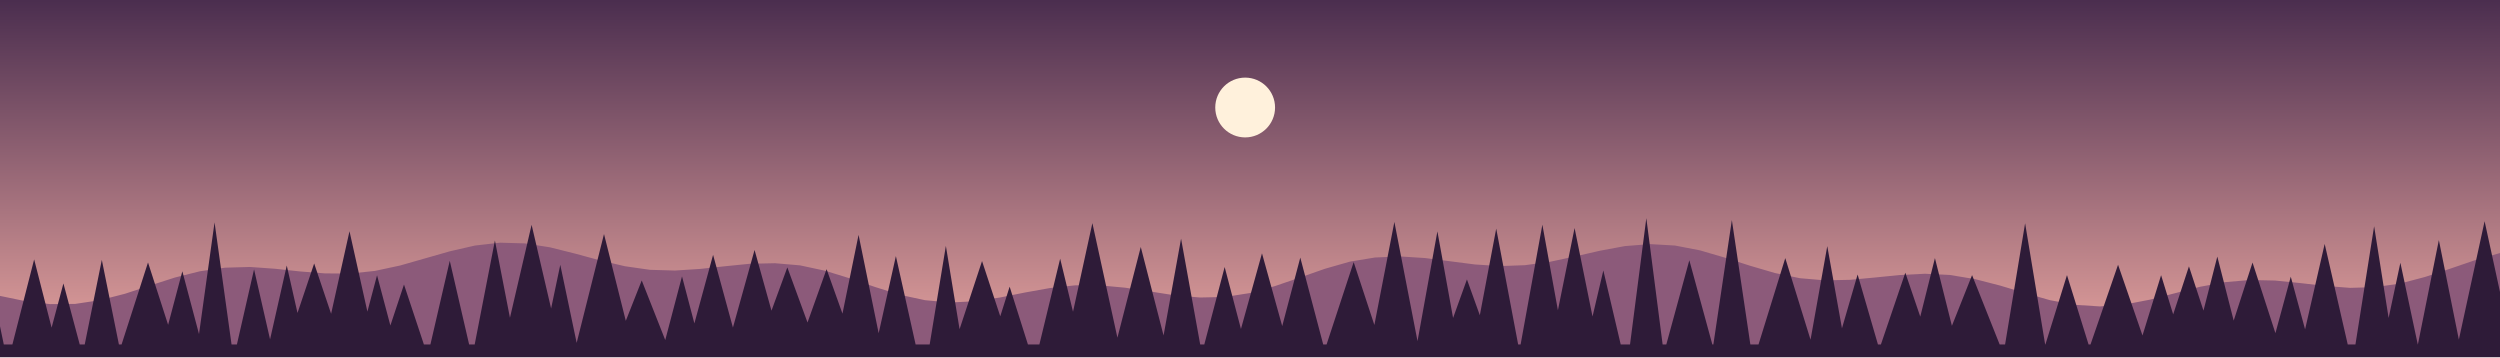
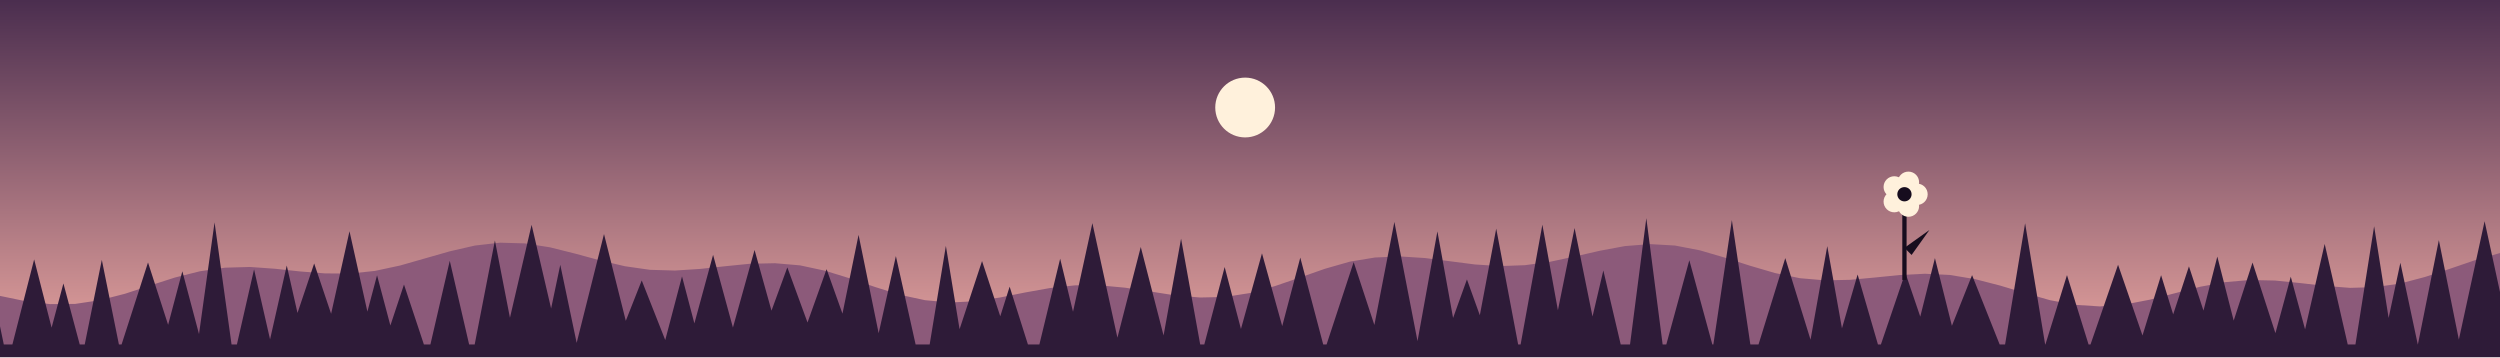
<svg xmlns="http://www.w3.org/2000/svg" viewBox="0 0 1400 200" width="1400" height="200">
  <defs>
    <linearGradient id="cielo" x1="0" y1="0" x2="0" y2="1">
      <stop offset="0" stop-color="#4B2E4F" />
      <stop offset="1" stop-color="#E9A5A0" />
    </linearGradient>
  </defs>
  <rect width="1400" height="200" fill="url(#cielo)" />
  <circle cx="697.287" cy="60.206" r="16.745" fill="#FFF1DC" />
  <polygon points="0,165.7 14,168.6 28,170.3 42,170.2 56,168.1 70,164.5 84,159.9 98,155.4 112,151.9 126,149.9 140,149.5 154,150.5 168,152 182,153.1 196,153.2 210,151.7 224,148.7 238,144.7 252,140.7 266,137.5 280,135.9 294,136.3 308,138.5 322,142 336,145.8 350,149.1 364,151.1 378,151.5 392,150.6 406,149.1 420,147.7 434,147.4 448,148.6 462,151.6 476,155.9 490,160.7 504,165.1 518,168.1 532,169.4 546,168.7 560,166.6 574,163.8 588,161.3 602,159.8 616,159.8 630,161.1 644,163.2 658,165.4 672,166.6 686,166.3 700,164.1 714,160.2 728,155.4 742,150.5 756,146.5 770,144.2 784,143.6 798,144.5 812,146.3 826,148.1 840,149 854,148.5 868,146.6 882,143.6 896,140.4 910,137.8 924,136.7 938,137.5 952,140.2 966,144.3 980,148.8 994,152.9 1008,155.8 1022,157 1036,156.7 1050,155.4 1064,154 1078,153.3 1092,154 1106,156.3 1120,159.9 1134,164.1 1148,168.1 1162,170.7 1176,171.6 1190,170.5 1204,167.8 1218,164.2 1232,160.6 1246,158 1260,156.8 1274,157.1 1288,158.5 1302,160.1 1316,161.2 1330,160.8 1344,158.8 1358,155.1 1372,150.5 1386,145.7 1400,141.7 1400,200 0,200" fill="#8C5A7A" />
  <polygon points="0,200 -22.119,192.886 -10,134.569 2.119,192.886 6.948,192.886 19.124,145.262 31.299,192.886 26.381,192.886 35.511,158.721 44.641,192.886 47.449,192.886 57.018,145.521 66.586,192.886 68.087,192.886 82.885,146.968 97.684,192.886 91.228,192.886 102.109,151.918 112.989,192.886 110.637,192.886 120.151,124.511 129.665,192.886 132.668,192.886 142.273,150.833 151.878,192.886 150.591,192.886 160.589,148.688 170.586,192.886 160.664,192.886 175.933,147.532 191.202,192.886 181.604,192.886 195.718,129.49 209.833,192.886 200.861,192.886 211.144,154.149 221.427,192.886 215.091,192.886 226.234,159.333 237.377,192.886 241.031,192.886 251.868,146.037 262.706,192.886 265.827,192.886 277.151,134.663 288.475,192.886 282.093,192.886 297.701,125.888 313.309,192.886 304.395,192.886 313.756,148.294 323.117,192.886 322.715,192.886 338.243,131.065 353.771,192.886 345.231,192.886 359.369,157.047 373.506,192.886 371.891,192.886 381.923,154.769 391.955,192.886 385.641,192.886 399.329,142.707 413.017,192.886 407.804,192.886 422.554,139.984 437.304,192.886 425.104,192.886 440.906,149.744 456.709,192.886 447.815,192.886 462.882,150.726 477.95,192.886 468.26,192.886 480.797,131.522 493.334,192.886 490.651,192.886 501.696,143.399 512.741,192.886 520.613,192.886 529.688,137.686 538.762,192.886 534.543,192.886 549.942,146.189 565.341,192.886 555.158,192.886 565.397,160.532 575.637,192.886 582.058,192.886 593.689,144.853 605.319,192.886 596.887,192.886 611.732,124.932 626.578,192.886 624.778,192.886 638.833,138.31 652.889,192.886 650.69,192.886 661.398,133.642 672.107,192.886 674.412,192.886 685.809,149.525 697.206,192.886 692.523,192.886 706.711,141.849 720.899,192.886 715.329,192.886 728.161,144.249 740.994,192.886 742.887,192.886 758.058,146.763 773.228,192.886 767.533,192.886 780.85,124.275 794.168,192.886 793.473,192.886 804.943,129.565 816.412,192.886 808.39,192.886 821.487,156.477 834.584,192.886 825.611,192.886 837.885,128.02 850.16,192.886 851.543,192.886 863.725,125.822 875.906,192.886 868.546,192.886 881.764,127.694 894.982,192.886 888.145,192.886 897.869,151.449 907.593,192.886 912.815,192.886 921.942,122.16 931.069,192.886 933.137,192.886 946.021,145.736 958.905,192.886 959.49,192.886 969.842,123.219 980.195,192.886 984.78,192.886 999.751,144.539 1014.72,192.886 1013.43,192.886 1023.27,137.828 1033.11,192.886 1028.87,192.886 1040.26,153.712 1051.65,192.886 1053.31,192.886 1066.98,152.716 1080.64,192.886 1071.45,192.886 1083.56,144.535 1095.68,192.886 1088.92,192.886 1104.36,154.071 1119.8,192.886 1122.85,192.886 1134.06,125.012 1145.28,192.886 1145.43,192.886 1157.51,154.056 1169.59,192.886 1170.69,192.886 1186.11,148.254 1201.53,192.886 1198.25,192.886 1210.21,154.104 1222.17,192.886 1211.45,192.886 1225.81,149.156 1240.17,192.886 1229.1,192.886 1241.69,143.693 1254.28,192.886 1246.54,192.886 1261.41,147.01 1276.28,192.886 1272.52,192.886 1282.83,154.949 1293.14,192.886 1288.91,192.886 1301.82,136.594 1314.73,192.886 1319.05,192.886 1329.51,126.678 1339.97,192.886 1334.47,192.886 1344.21,147.129 1353.95,192.886 1354.02,192.886 1365.76,134.432 1377.5,192.886 1376.37,192.886 1391.38,123.884 1406.39,192.886 1396,192.886 1407.67,144.062 1419.33,192.886 1400,200" fill="#2E1B38" />
+   <polygon points="1065.29,156.779 1065.29,116.779 1067.69,116.779 1067.69,156.779" fill="#170D1E" />
+   <polygon points="1066.49,138.779 1080.49,128.779 1070.49,142.779" fill="#170D1E" />
+   <circle cx="1073.5" cy="108.8" r="6" fill="#FFF1DC" />
+   <circle cx="1068.7" cy="115.4" r="6" fill="#FFF1DC" />
+   <circle cx="1060.8" cy="112.9" r="6" fill="#FFF1DC" />
+   <circle cx="1060.8" cy="104.7" r="6" fill="#FFF1DC" />
+   <circle cx="1068.7" cy="102.1" r="6" fill="#FFF1DC" />
+   <circle cx="1066.49" cy="108.779" r="4" fill="#170D1E" />
</svg>
